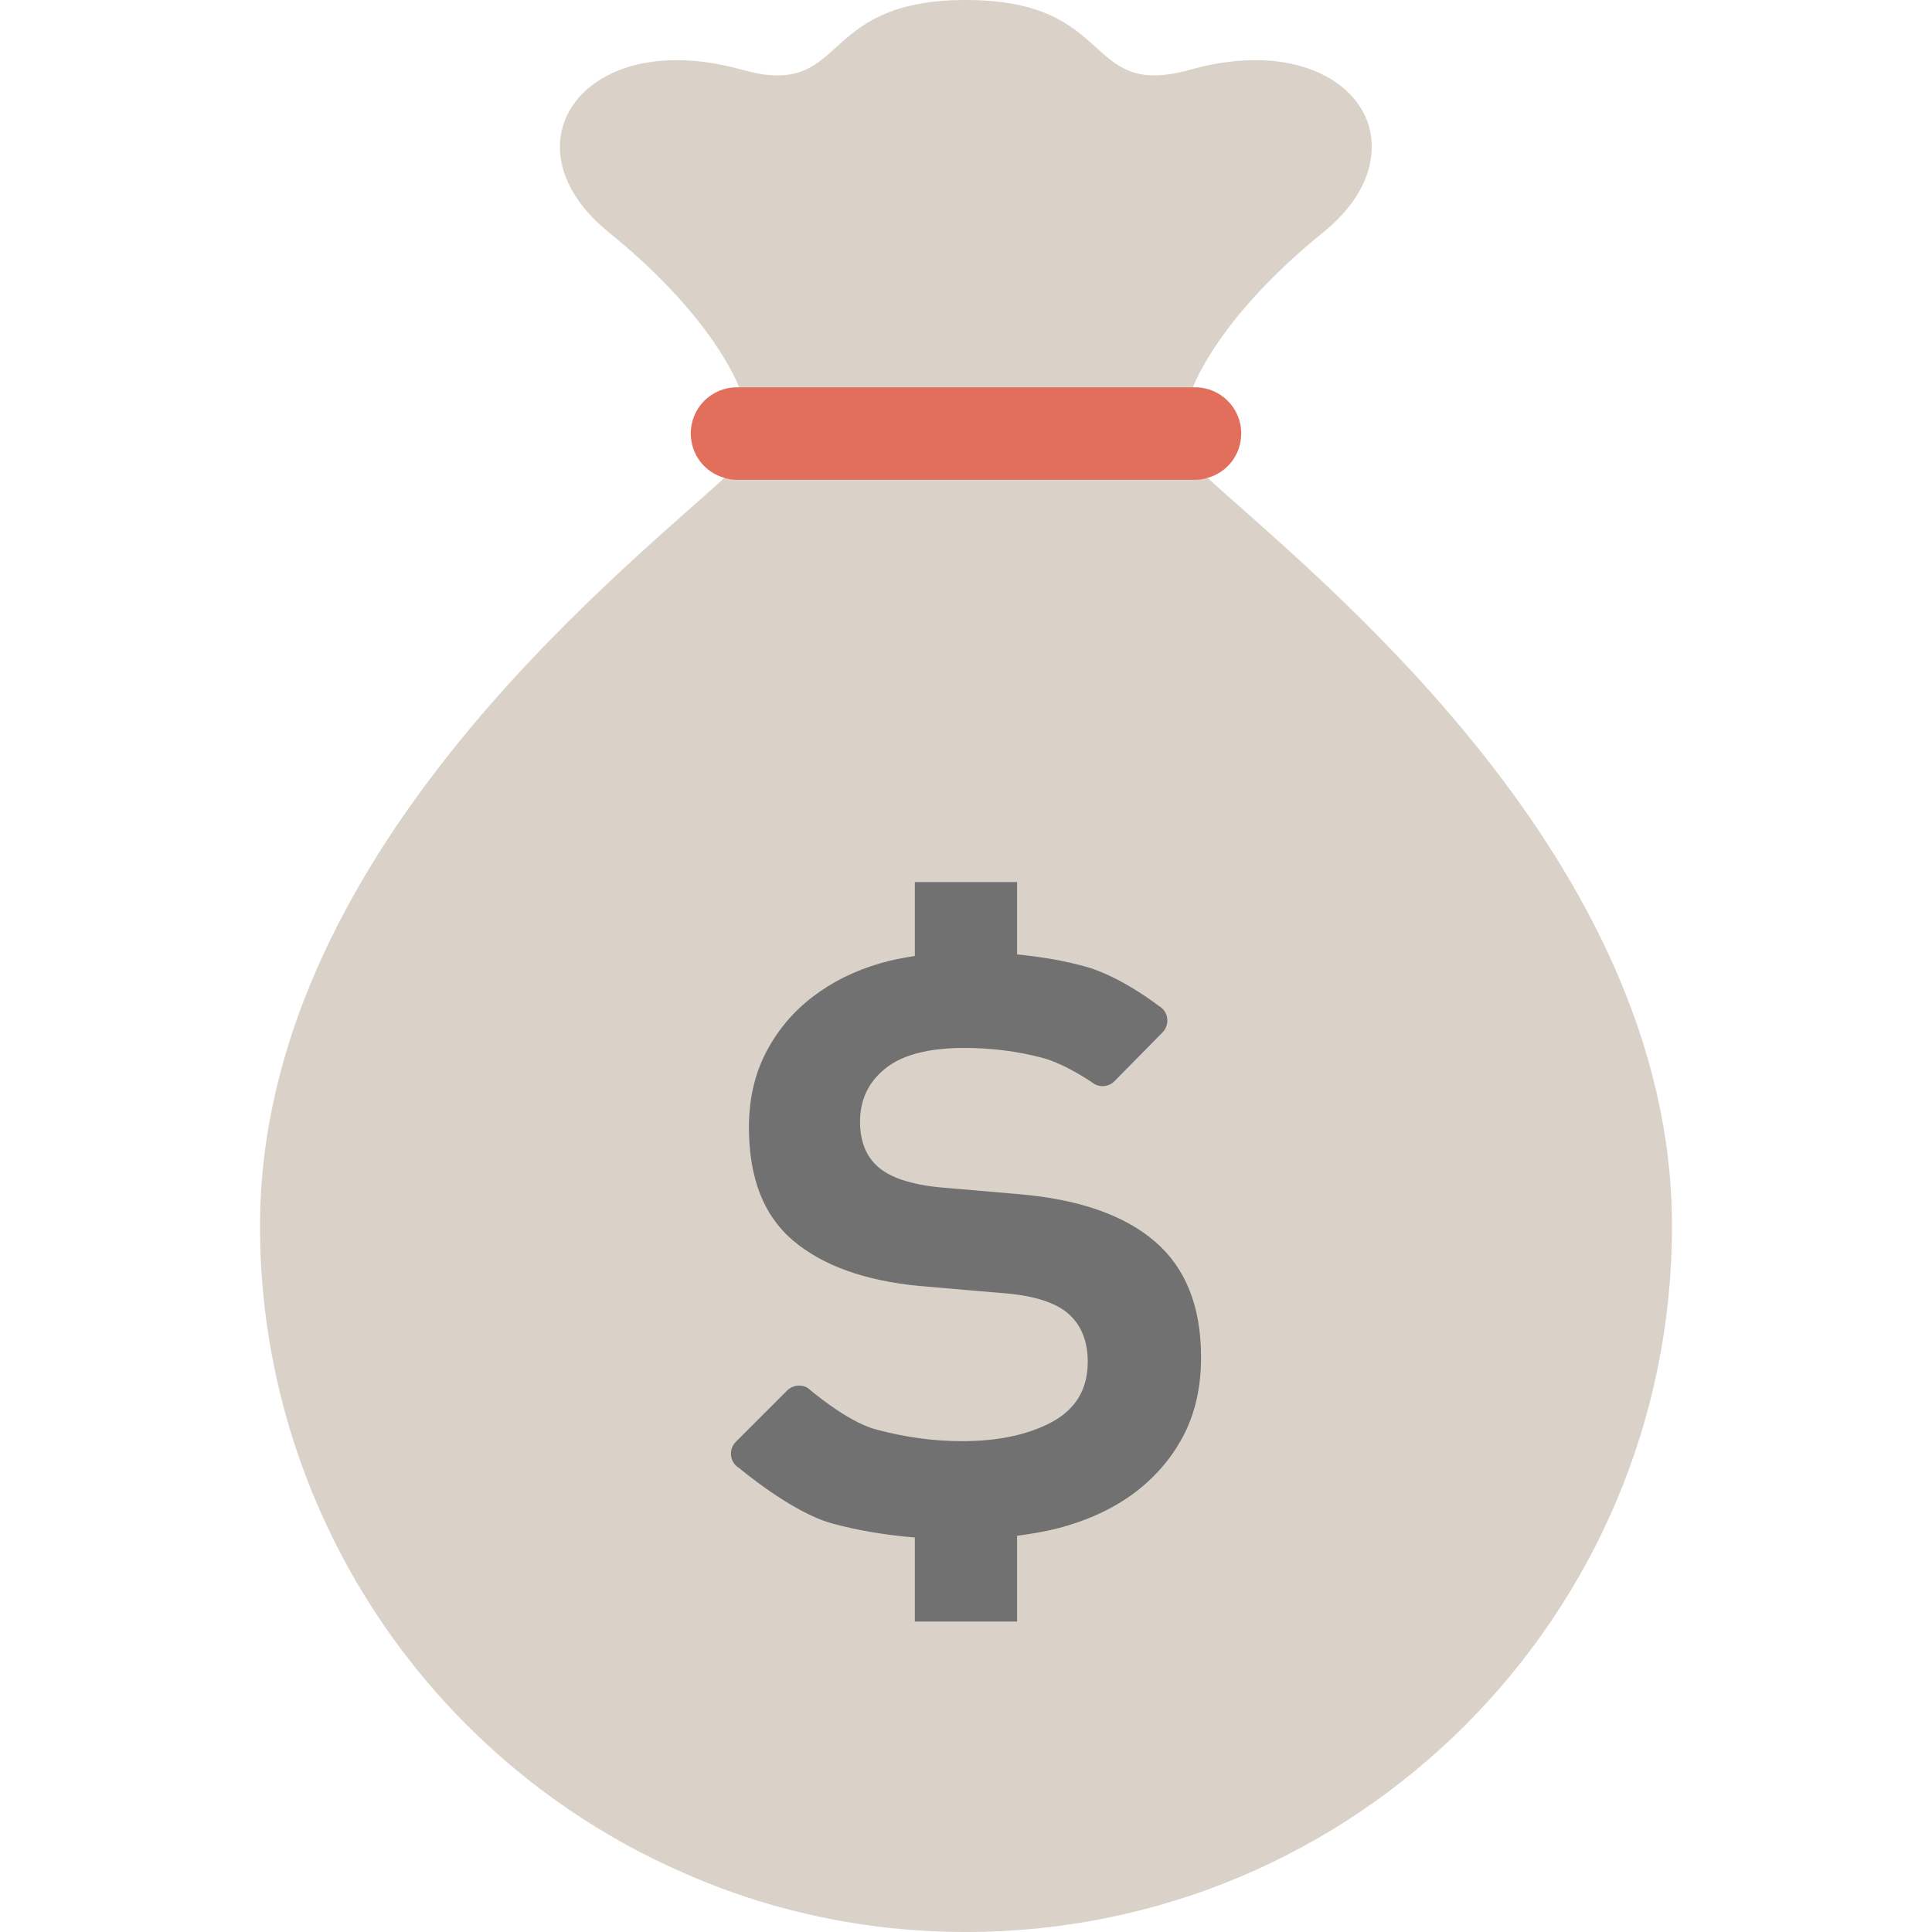
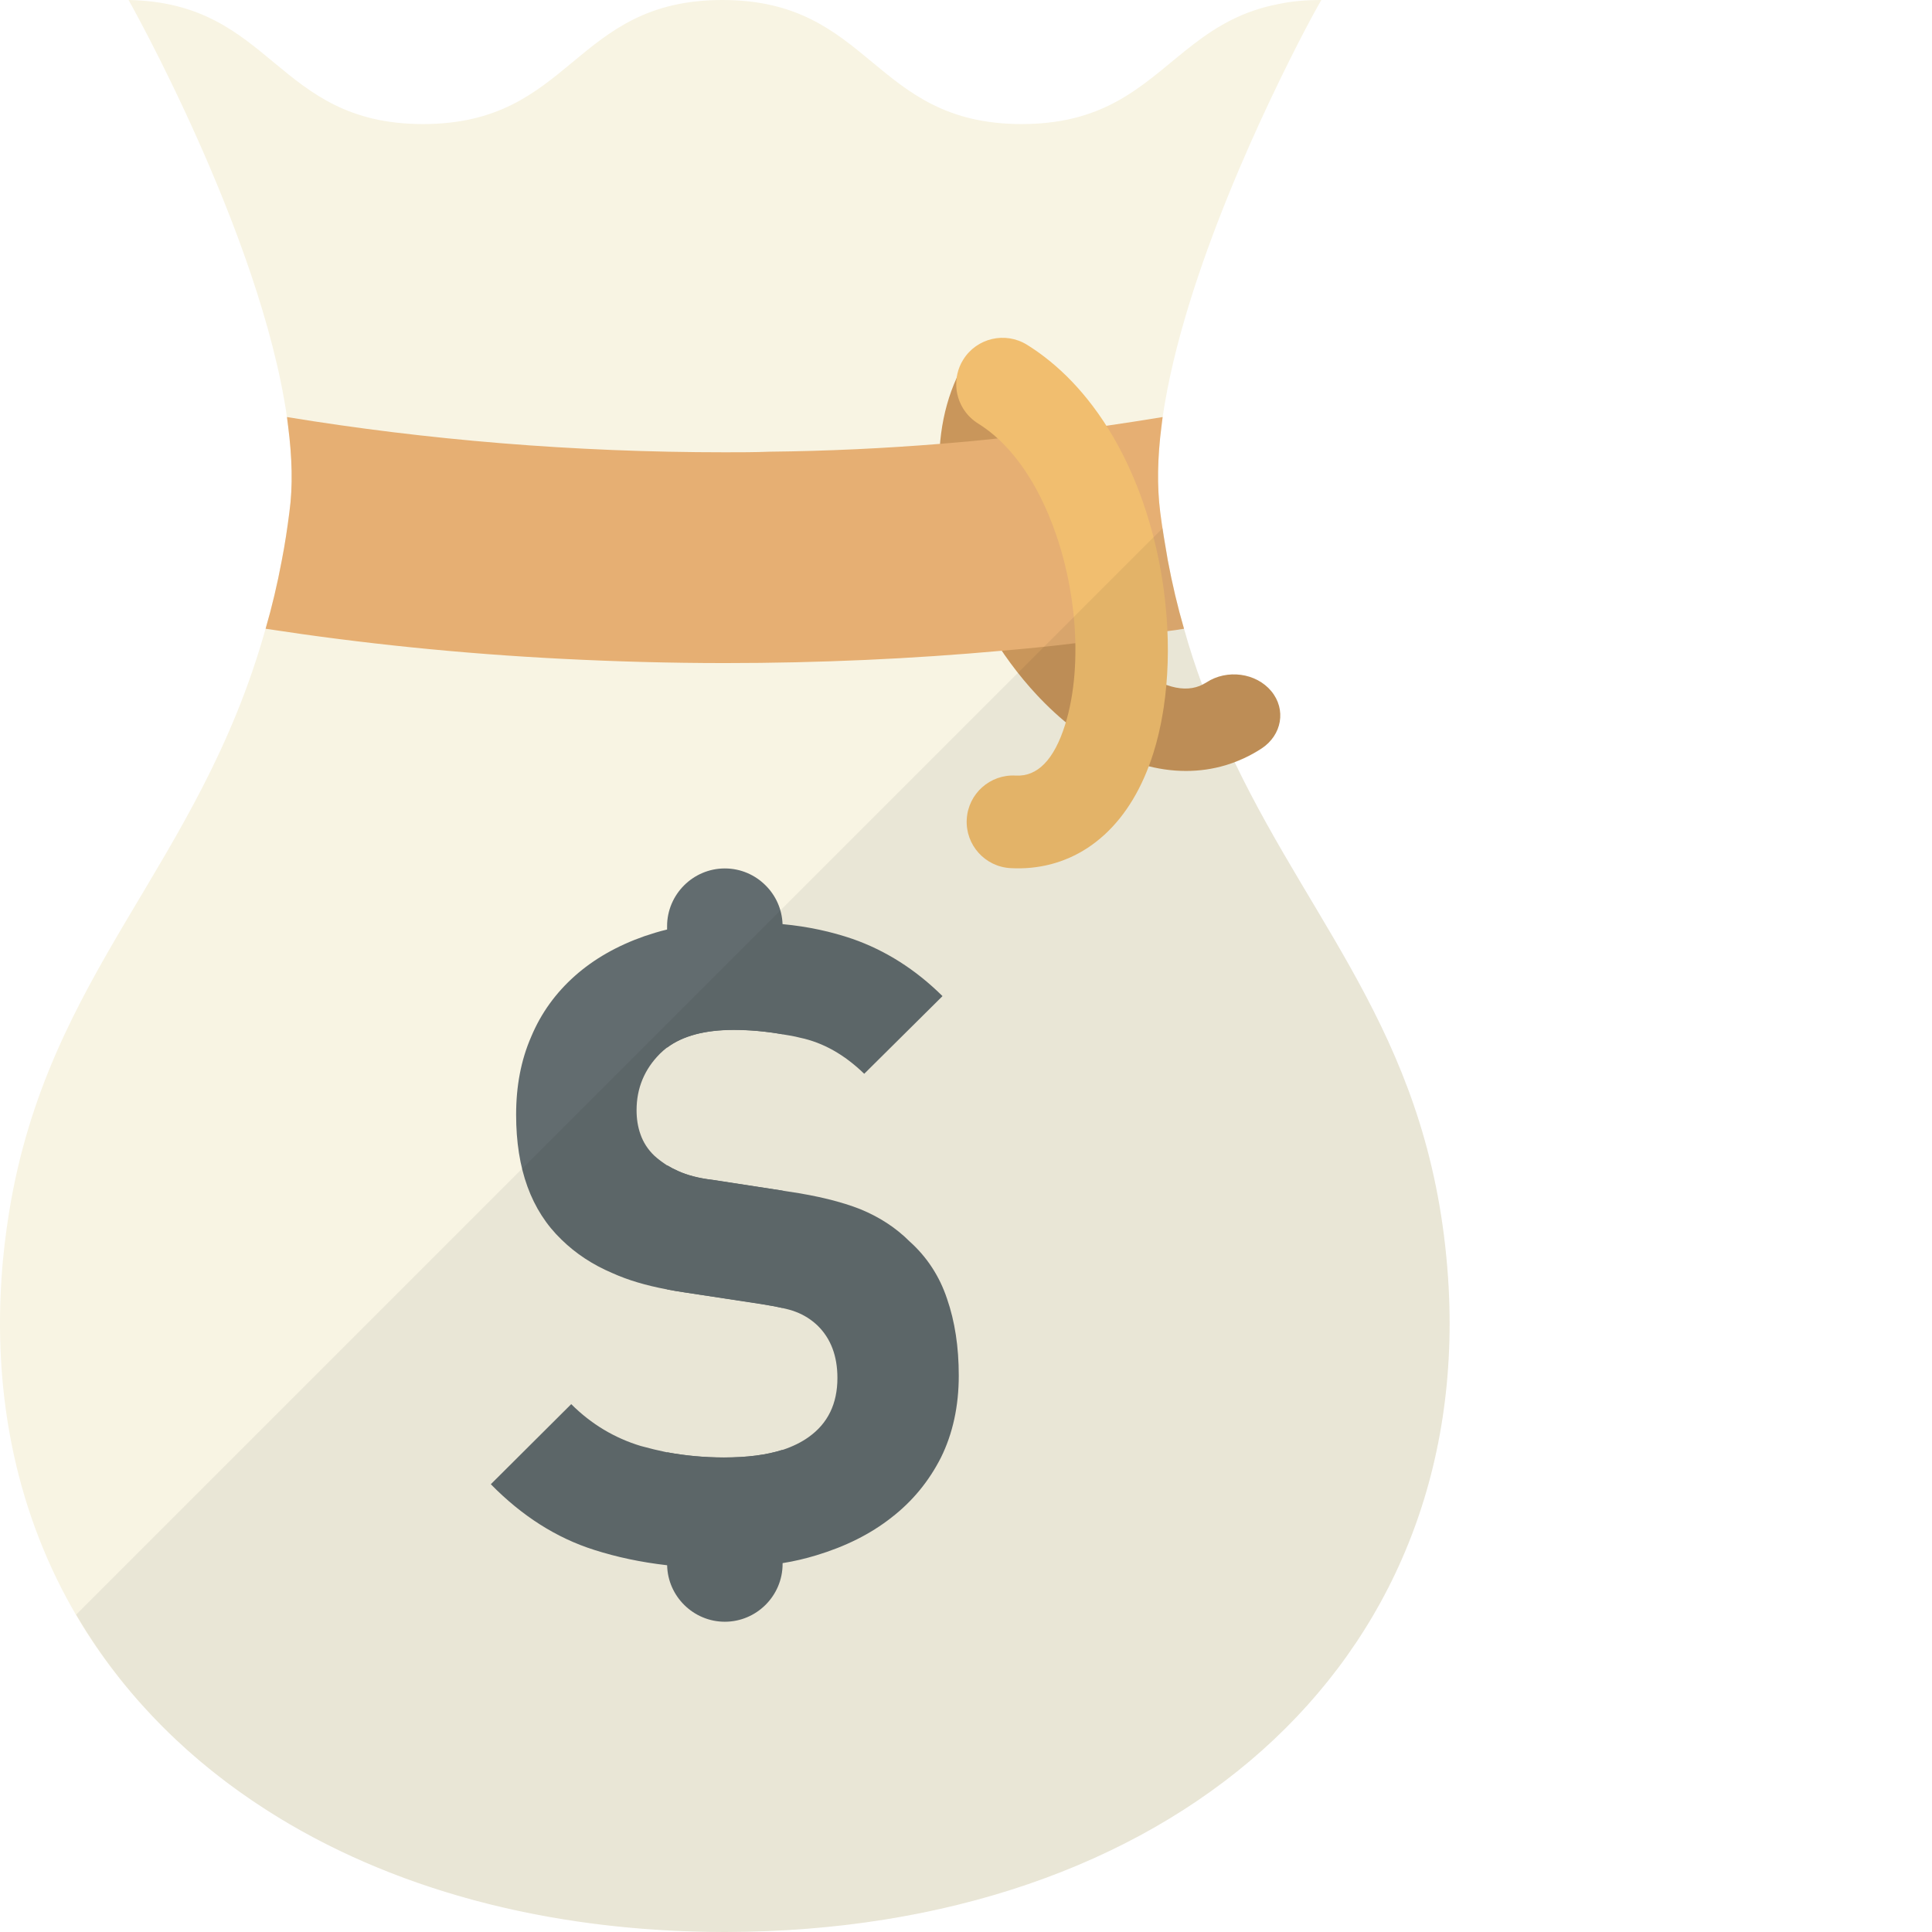
<svg xmlns="http://www.w3.org/2000/svg" height="800px" width="800px" version="1.1" id="_x34_" viewBox="0 0 512 512" xml:space="preserve">
  <g>
-     <path style="fill:#DAD2C9;" d="M363.233,42.356c-0.953,6.324-5.024,13.079-12.473,19.143   c-24.426,19.749-32.569,36.033-34.647,41.144c-0.433,1.126-0.606,1.732-0.606,1.732H196.493c0,0-0.173-0.606-0.606-1.732   c-2.079-5.111-10.221-21.395-34.647-41.144c-0.26-0.173-0.433-0.347-0.606-0.52c-27.545-23.041-5.63-54.136,35.86-42.53   c1.992,0.52,3.811,0.953,5.457,1.213C224.211,22.954,218.408,0,256,0c40.451,0,30.663,26.505,59.507,18.45   c7.969-2.252,15.158-2.858,21.482-2.338C355.091,17.757,365.485,29.277,363.233,42.356z" />
-     <path style="fill:#DAD2C9;" d="M443.095,324.905C443.095,428.24,359.335,512,256,512c-26.851,0-52.404-5.63-75.445-15.938   c-42.616-18.709-76.916-53.01-95.713-95.626c-10.221-23.127-15.938-48.679-15.938-75.531c0-97.445,94.154-171.85,123.084-198.268   c1.732-1.473,3.292-2.945,4.504-4.158h119.013c1.213,1.213,2.772,2.685,4.504,4.158   C348.941,153.055,443.095,227.459,443.095,324.905z" />
-     <path style="fill:#E26F5C;" d="M328.932,114.856c0,5.717-3.811,10.394-8.921,11.781c-1.039,0.346-2.165,0.52-3.292,0.52H195.28   c-1.126,0-2.252-0.173-3.292-0.52c-5.11-1.386-8.921-6.063-8.921-11.781c0-6.756,5.457-12.213,12.213-12.213h121.439   C323.475,102.643,328.932,108.1,328.932,114.856z" />
-     <path style="fill:#717171;" d="M313.486,380.722c-3.202,6.019-7.635,11.045-13.207,15.17c-5.601,4.095-12.314,7.149-20.127,9.171   c-3.41,0.853-6.98,1.448-10.609,1.943v22.715h-27.098v-22.269c-7.723-0.644-15.1-1.844-22.041-3.758   c-10.619-2.905-24.519-14.644-24.519-14.644c-1.19-0.683-1.974-1.904-2.132-3.252c-0.179-1.368,0.287-2.746,1.259-3.708   l13.583-13.583c1.468-1.467,3.728-1.735,5.503-0.664c0,0,10.163,8.834,17.857,10.916c7.704,2.102,15.348,3.163,22.983,3.163   c9.608,0,17.559-1.696,23.865-5.087c6.315-3.441,9.458-8.705,9.458-15.943c0-5.185-1.537-9.3-4.66-12.314   c-3.103-3.004-8.348-4.878-15.764-5.701l-24.331-2.092c-14.406-1.407-25.521-5.423-33.313-12.007   c-7.833-6.613-11.719-16.637-11.719-30.022c0-7.417,1.497-14.02,4.511-19.829c3.015-5.8,7.099-10.708,12.304-14.704   c5.205-4.005,11.273-7.02,18.174-8.992c2.875-0.853,5.909-1.398,8.982-1.893v-19.573h27.098v19.165   c6.335,0.624,12.354,1.636,17.965,3.183c9.498,2.578,19.492,10.4,19.492,10.4c1.259,0.664,2.103,1.884,2.32,3.262   c0.208,1.408-0.248,2.796-1.229,3.817l-12.74,12.929c-1.358,1.379-3.461,1.735-5.196,0.832c0,0-7.545-5.364-14.059-7.059   c-6.514-1.705-13.356-2.578-20.574-2.578c-9.41,0-16.369,1.814-20.861,5.413c-4.511,3.599-6.741,8.319-6.741,14.099   c0,5.215,1.576,9.221,4.798,12.027c3.193,2.796,8.586,4.62,16.221,5.393l21.307,1.835c15.814,1.378,27.781,5.582,35.882,12.581   c8.12,7,12.165,17.232,12.165,30.618C318.295,367.733,316.678,374.713,313.486,380.722z" />
+     <g>
+       <path style="fill:#F8F4E3;" d="M192.399,511.999h-0.638c-47.242-0.079-88.818-11.65-120.978-32.239    c-20.269-12.928-36.868-29.447-48.918-48.918c-15.96-25.935-23.78-57.057-21.466-92.09c0.399-6.145,1.117-11.89,1.995-17.396    c10.295-63.92,50.274-91.531,67.99-154.733c1.676-5.746,3.112-11.81,4.309-18.195c0.798-4.07,1.436-8.299,1.995-12.688    c0.958-6.863,0.718-14.604-0.319-22.664c-0.08-0.877-0.24-1.675-0.319-2.553C69.028,61.925,34.075,0,34.075,0    c38.384,0.718,38.783,32.878,78.044,32.878C151.781,32.878,151.781,0,191.442,0c39.661,0,39.661,32.878,79.322,32.878    c12.05,0,20.429-3.032,27.371-7.262c13.566-8.22,21.706-20.987,40.858-24.578C342.345,0.32,346.015,0,350.165,0    c0,0-1.676,2.873-4.309,7.9c-9.496,18.195-32.16,64.479-37.746,102.623c-0.08,0.878-0.239,1.676-0.319,2.553    c-1.037,8.06-1.197,15.801-0.319,22.664c0.558,4.389,1.277,8.618,1.995,12.688c1.197,6.384,2.633,12.448,4.309,18.195    c1.436,5.187,3.032,10.135,4.788,14.843c2.554,7.262,5.506,14.045,8.619,20.509c21.706,45.326,52.349,74.612,56.579,136.777    C390.624,441.775,309.067,511.76,192.399,511.999z" />
+       <g>
+         <g>
+           <path style="fill:#626C6F;" d="M250.973,344.179c-1.995-5.985-5.347-11.092-9.895-15.162c-3.671-3.671-7.98-6.464-13.008-8.539      c-5.027-1.995-11.491-3.591-19.152-4.707l-1.516-0.24l-18.594-2.874c-3.671-0.398-6.703-1.196-9.097-2.314      c-1.038-0.478-1.995-0.958-2.953-1.517c-1.197-0.798-2.314-1.596-3.352-2.553c-1.755-1.677-2.952-3.592-3.671-5.667      c-0.718-1.995-1.037-4.149-1.037-6.383c0-5.825,2.075-10.853,6.224-15.003c0.559-0.559,1.197-1.117,1.836-1.596      c4.149-3.112,10.055-4.709,17.715-4.709c4.15,0,8.459,0.399,12.928,1.197c1.516,0.24,3.033,0.478,4.549,0.878      c6.145,1.277,11.81,4.469,17.077,9.576l20.748-20.587c-7.182-7.103-15.162-12.13-23.86-15.163      c-5.586-1.915-11.73-3.271-18.514-3.91c-3.83-0.398-7.82-0.558-11.97-0.558c-6.703,0-12.928,0.638-18.673,1.995      c-2.075,0.478-4.07,1.117-5.985,1.755c-7.262,2.553-13.407,6.065-18.434,10.533c-5.027,4.469-8.938,9.816-11.571,16.12      c-2.713,6.225-3.99,13.088-3.99,20.669c0,14.365,3.99,25.376,12.05,33.117c3.75,3.671,8.219,6.624,13.486,8.859      c4.07,1.835,8.858,3.271,14.444,4.309c1.516,0.319,3.112,0.558,4.708,0.797l20.11,3.034c2.234,0.398,4.15,0.718,5.825,1.116      c1.436,0.319,2.634,0.639,3.591,1.038c2.075,0.797,3.99,1.995,5.666,3.591c3.511,3.431,5.267,8.06,5.267,13.885      c0,6.863-2.554,12.05-7.581,15.641c-1.995,1.437-4.309,2.554-6.943,3.432c-4.229,1.357-9.416,1.995-15.561,1.995      c-5.187,0-10.214-0.479-15.082-1.357c-2.314-0.479-4.629-1.037-6.943-1.676c-6.863-2.075-13.087-5.745-18.434-11.092      l-21.307,21.227c8.22,8.378,17.317,14.205,27.372,17.396c5.985,1.915,12.369,3.272,19.312,4.07      c4.788,0.559,9.735,0.799,14.843,0.799c5.506,0,10.773-0.479,15.8-1.358c3.033-0.478,6.065-1.196,8.938-2.074      c7.661-2.315,14.285-5.587,19.87-9.975c5.586-4.309,9.975-9.656,13.167-15.96c3.112-6.305,4.708-13.567,4.708-21.707      C254.085,356.947,253.048,350.164,250.973,344.179z" />
+         </g>
+         <path style="fill:#626C6F;" d="M207.395,245.451v28.627c-4.485-0.759-8.797-1.131-12.936-1.131     c-7.626,0-13.522,1.557-17.674,4.685v-32.181c0-8.424,6.894-15.305,15.305-15.305c4.206,0,8.039,1.717,10.807,4.499     c2.662,2.648,4.352,6.268,4.485,10.261C207.395,245.091,207.395,245.264,207.395,245.451z" />
+         <path style="fill:#626C6F;" d="M207.395,315.535v31.103c-1.637-0.373-3.58-0.732-5.842-1.065l-20.11-3.074     c-1.61-0.24-3.154-0.506-4.658-0.798v-32.886c0.905,0.546,1.863,1.051,2.888,1.504c2.449,1.105,5.483,1.903,9.103,2.369     L207.395,315.535z" />
+         <path style="fill:#626C6F;" d="M191.85,386.258c6.109,0,11.286-0.679,15.545-2.05v30.264c0,8.411-6.881,15.305-15.305,15.305     c-8.305,0-15.132-6.721-15.292-14.986c-0.013-0.106-0.013-0.213-0.013-0.319V384.86     C181.629,385.792,186.66,386.258,191.85,386.258z" />
+       </g>
+       <path style="fill:#C9965B;" d="M334.286,198.384c-6.005,3.915-12.825,5.927-19.981,5.927c-1.881,0-3.782-0.137-5.702-0.418    c-7.673-1.118-15.32-4.419-22.741-9.813c-3.51-2.556-6.917-5.56-10.149-8.919c-0.278-0.286-0.556-0.579-0.827-0.871    c-4.952-5.285-9.464-11.406-13.284-17.998c-0.239-0.401-0.465-0.802-0.692-1.204c-2.579-4.591-4.822-9.395-6.645-14.301    c-2.45-6.597-4.06-13.103-4.835-19.379c-1.409-11.47-0.032-22.188,4.137-31.365c0.388-0.848,0.795-1.685,1.228-2.511    c2.87-5.451,10.175-7.807,16.322-5.262c1.558,0.648,2.889,1.542,3.969,2.614c0.394,0.396,0.756,0.814,1.079,1.25    c0.886,1.187,1.5,2.516,1.81,3.909c0.446,2.018,0.259,4.167-0.679,6.196c-0.071,0.172-0.155,0.338-0.246,0.51    c-0.246,0.464-0.478,0.94-0.692,1.422c-3.064,6.712-3.562,14.84-2.172,23.237c0.356,2.138,0.834,4.293,1.422,6.443    c0.252,0.917,0.524,1.84,0.815,2.757c2.806,8.861,7.414,17.574,13.071,24.819c0.323,0.413,0.646,0.82,0.976,1.221    c3.368,4.144,7.078,7.761,10.97,10.592c7.466,5.428,13.62,6.643,18.287,3.6c5.462-3.565,13.148-2.528,17.169,2.316    C340.919,187.998,339.749,194.819,334.286,198.384z" />
+       <g>
+         <path style="fill:#E6AF73;" d="M309.467,148.429c-0.718-4.07-1.437-8.299-1.995-12.688c-0.878-6.863-0.718-14.604,0.319-22.664     c0.08-0.877,0.239-1.675,0.319-2.553c-4.948,0.798-9.895,1.597-14.923,2.315c-6.304,0.878-12.609,1.675-18.992,2.313     c-3.272,0.479-6.464,0.799-9.815,1.038c-5.027,0.558-10.135,1.036-15.242,1.436c-14.843,1.197-29.845,1.915-45.087,2.075     c-3.99,0.16-7.98,0.16-11.97,0.16c-40.06,0-79.003-3.272-116.03-9.337c0.079,0.878,0.239,1.676,0.319,2.553     c1.037,8.06,1.277,15.801,0.319,22.664c-0.559,4.389-1.197,8.618-1.995,12.688c-1.197,6.384-2.633,12.448-4.309,18.195     c25.456,3.91,51.79,6.623,78.763,7.98c14.125,0.718,28.409,1.117,42.933,1.117c25.057,0,49.636-1.117,73.496-3.272     c6.543-0.558,13.007-1.197,19.391-1.995c2.633-0.239,5.267-0.558,7.9-0.958c5.586-0.639,11.092-1.436,16.519-2.235     c1.436-0.16,2.953-0.399,4.389-0.638C312.1,160.877,310.663,154.813,309.467,148.429z" />
+       </g>
+       <path style="fill:#F1BE6F;" d="M309.141,163.19c0.654,8.385,0.403,16.626-0.74,24.242c-0.06,0.438-0.133,0.871-0.206,1.311    c-0.615,3.782-1.463,7.399-2.527,10.792c-2.889,9.146-7.262,16.445-12.991,21.695c-1.438,1.306-2.949,2.488-4.516,3.512    c-5.992,3.907-12.946,5.737-20.388,5.32c-6.766-0.38-11.956-6.178-11.576-12.951c0.38-6.773,6.179-11.949,12.951-11.576    c5.784,0.332,10.185-4.183,13.094-13.401c1.293-4.096,2.126-8.664,2.506-13.499c0.045-0.56,0.089-1.127,0.114-1.699    c0.568-9.812-0.67-20.599-3.534-30.656c-0.3-1.042-0.612-2.07-0.944-3.102c-0.149-0.463-0.305-0.925-0.466-1.38    c-0.646-1.912-1.354-3.78-2.13-5.598c-0.622-1.473-1.287-2.91-1.987-4.306c-1.804-3.625-3.867-6.986-6.184-9.986    c-2.097-2.723-4.398-5.141-6.9-7.168c-0.598-0.489-1.214-0.958-1.847-1.393c-0.546-0.396-1.097-0.759-1.659-1.108    c-1.559-0.973-2.834-2.244-3.784-3.687c-0.102-0.155-0.204-0.316-0.292-0.472c-0.683-1.138-1.165-2.374-1.443-3.657    c-0.113-0.504-0.195-1.017-0.231-1.533c-0.232-2.563,0.334-5.214,1.795-7.565c3.574-5.759,11.148-7.529,16.907-3.961    c1.599,0.989,3.146,2.067,4.652,3.224c4.095,3.134,7.891,6.885,11.335,11.173c3.969,4.931,7.483,10.588,10.463,16.846    c2.562,5.38,4.734,11.215,6.454,17.425c0.135,0.444,0.25,0.89,0.372,1.335c1.776,6.647,2.963,13.491,3.569,20.266    C309.055,162.152,309.105,162.674,309.141,163.19z" />
+     </g>
+     <path style="opacity:0.06;fill:#040000;" d="M327.159,201.898c2.464-0.929,4.868-2.041,7.127-3.514   c5.462-3.564,6.632-10.386,2.612-15.23c-4.021-4.843-11.707-5.881-17.169-2.315c-0.367,0.24-0.802,0.281-1.187,0.468   c-1.704-4.706-3.328-9.544-4.766-14.682c-1.676-5.746-3.112-11.81-4.31-18.195c-0.48-2.721-0.901-5.618-1.334-8.482L20.19,427.891   c30.451,52.181,93.029,83.948,171.571,84.109h0.639c116.668-0.239,198.224-70.224,191.361-173.246   C379.561,276.592,348.891,247.277,327.159,201.898z" />
  </g>
</svg>
